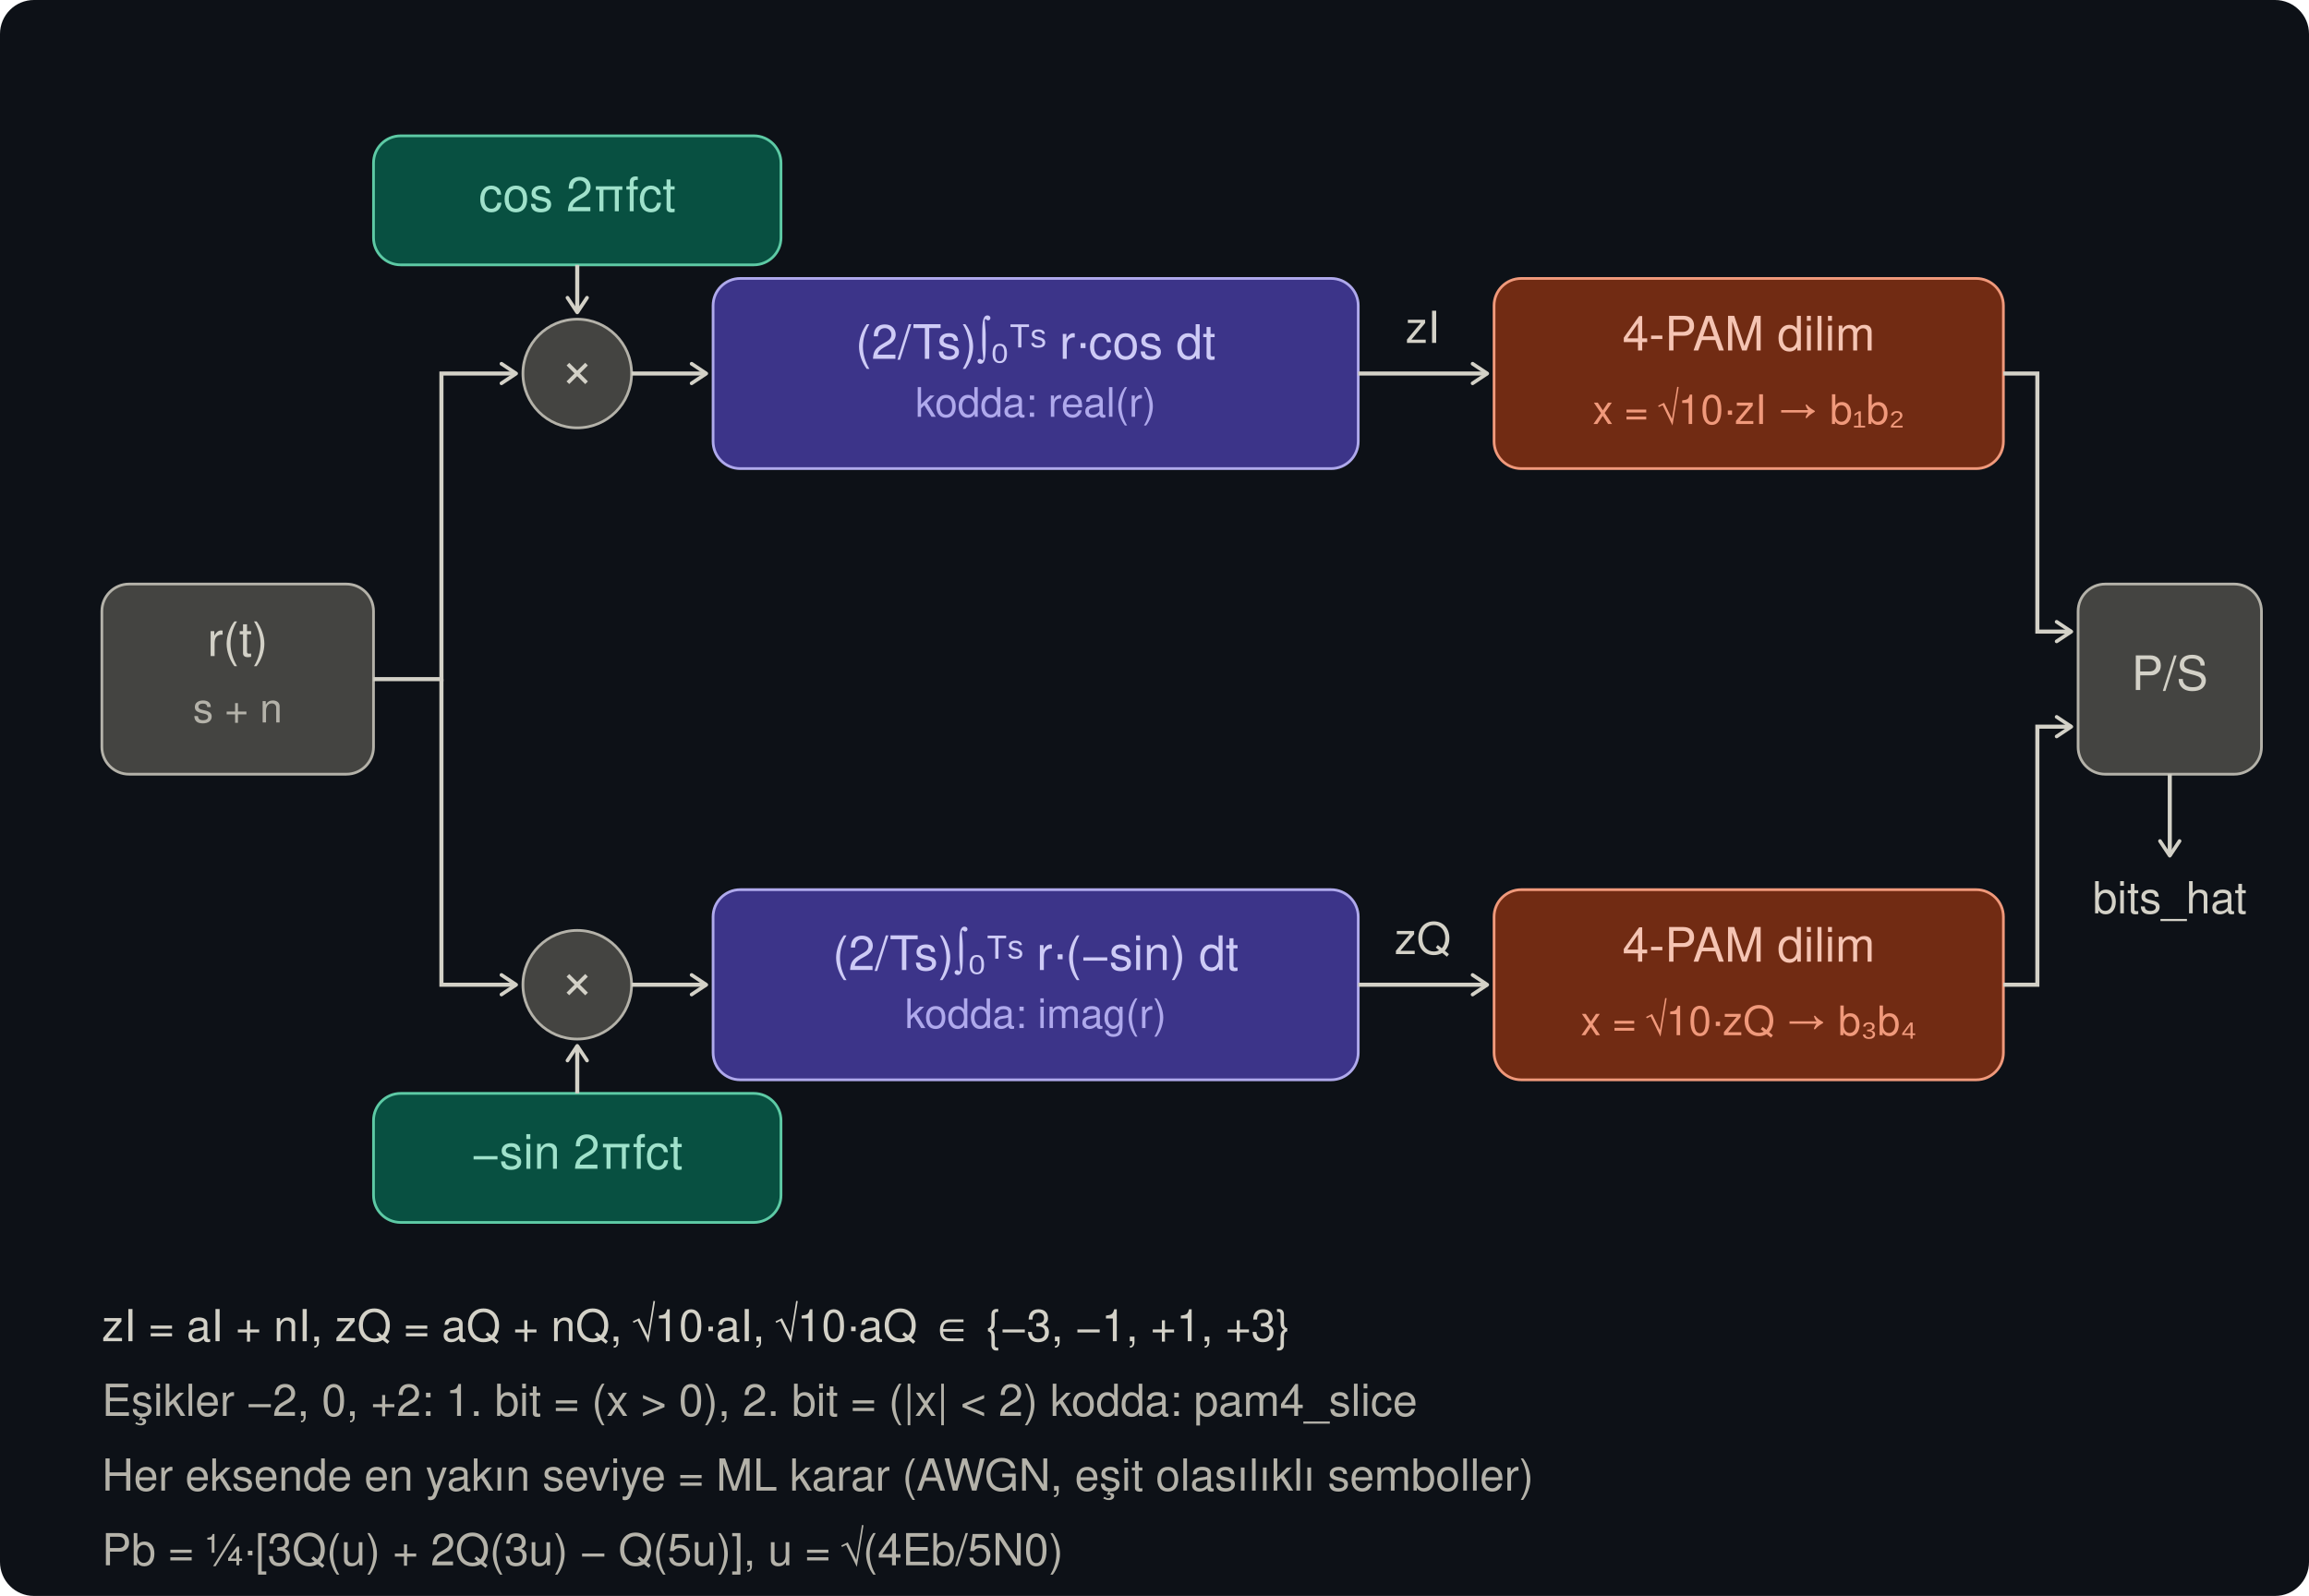
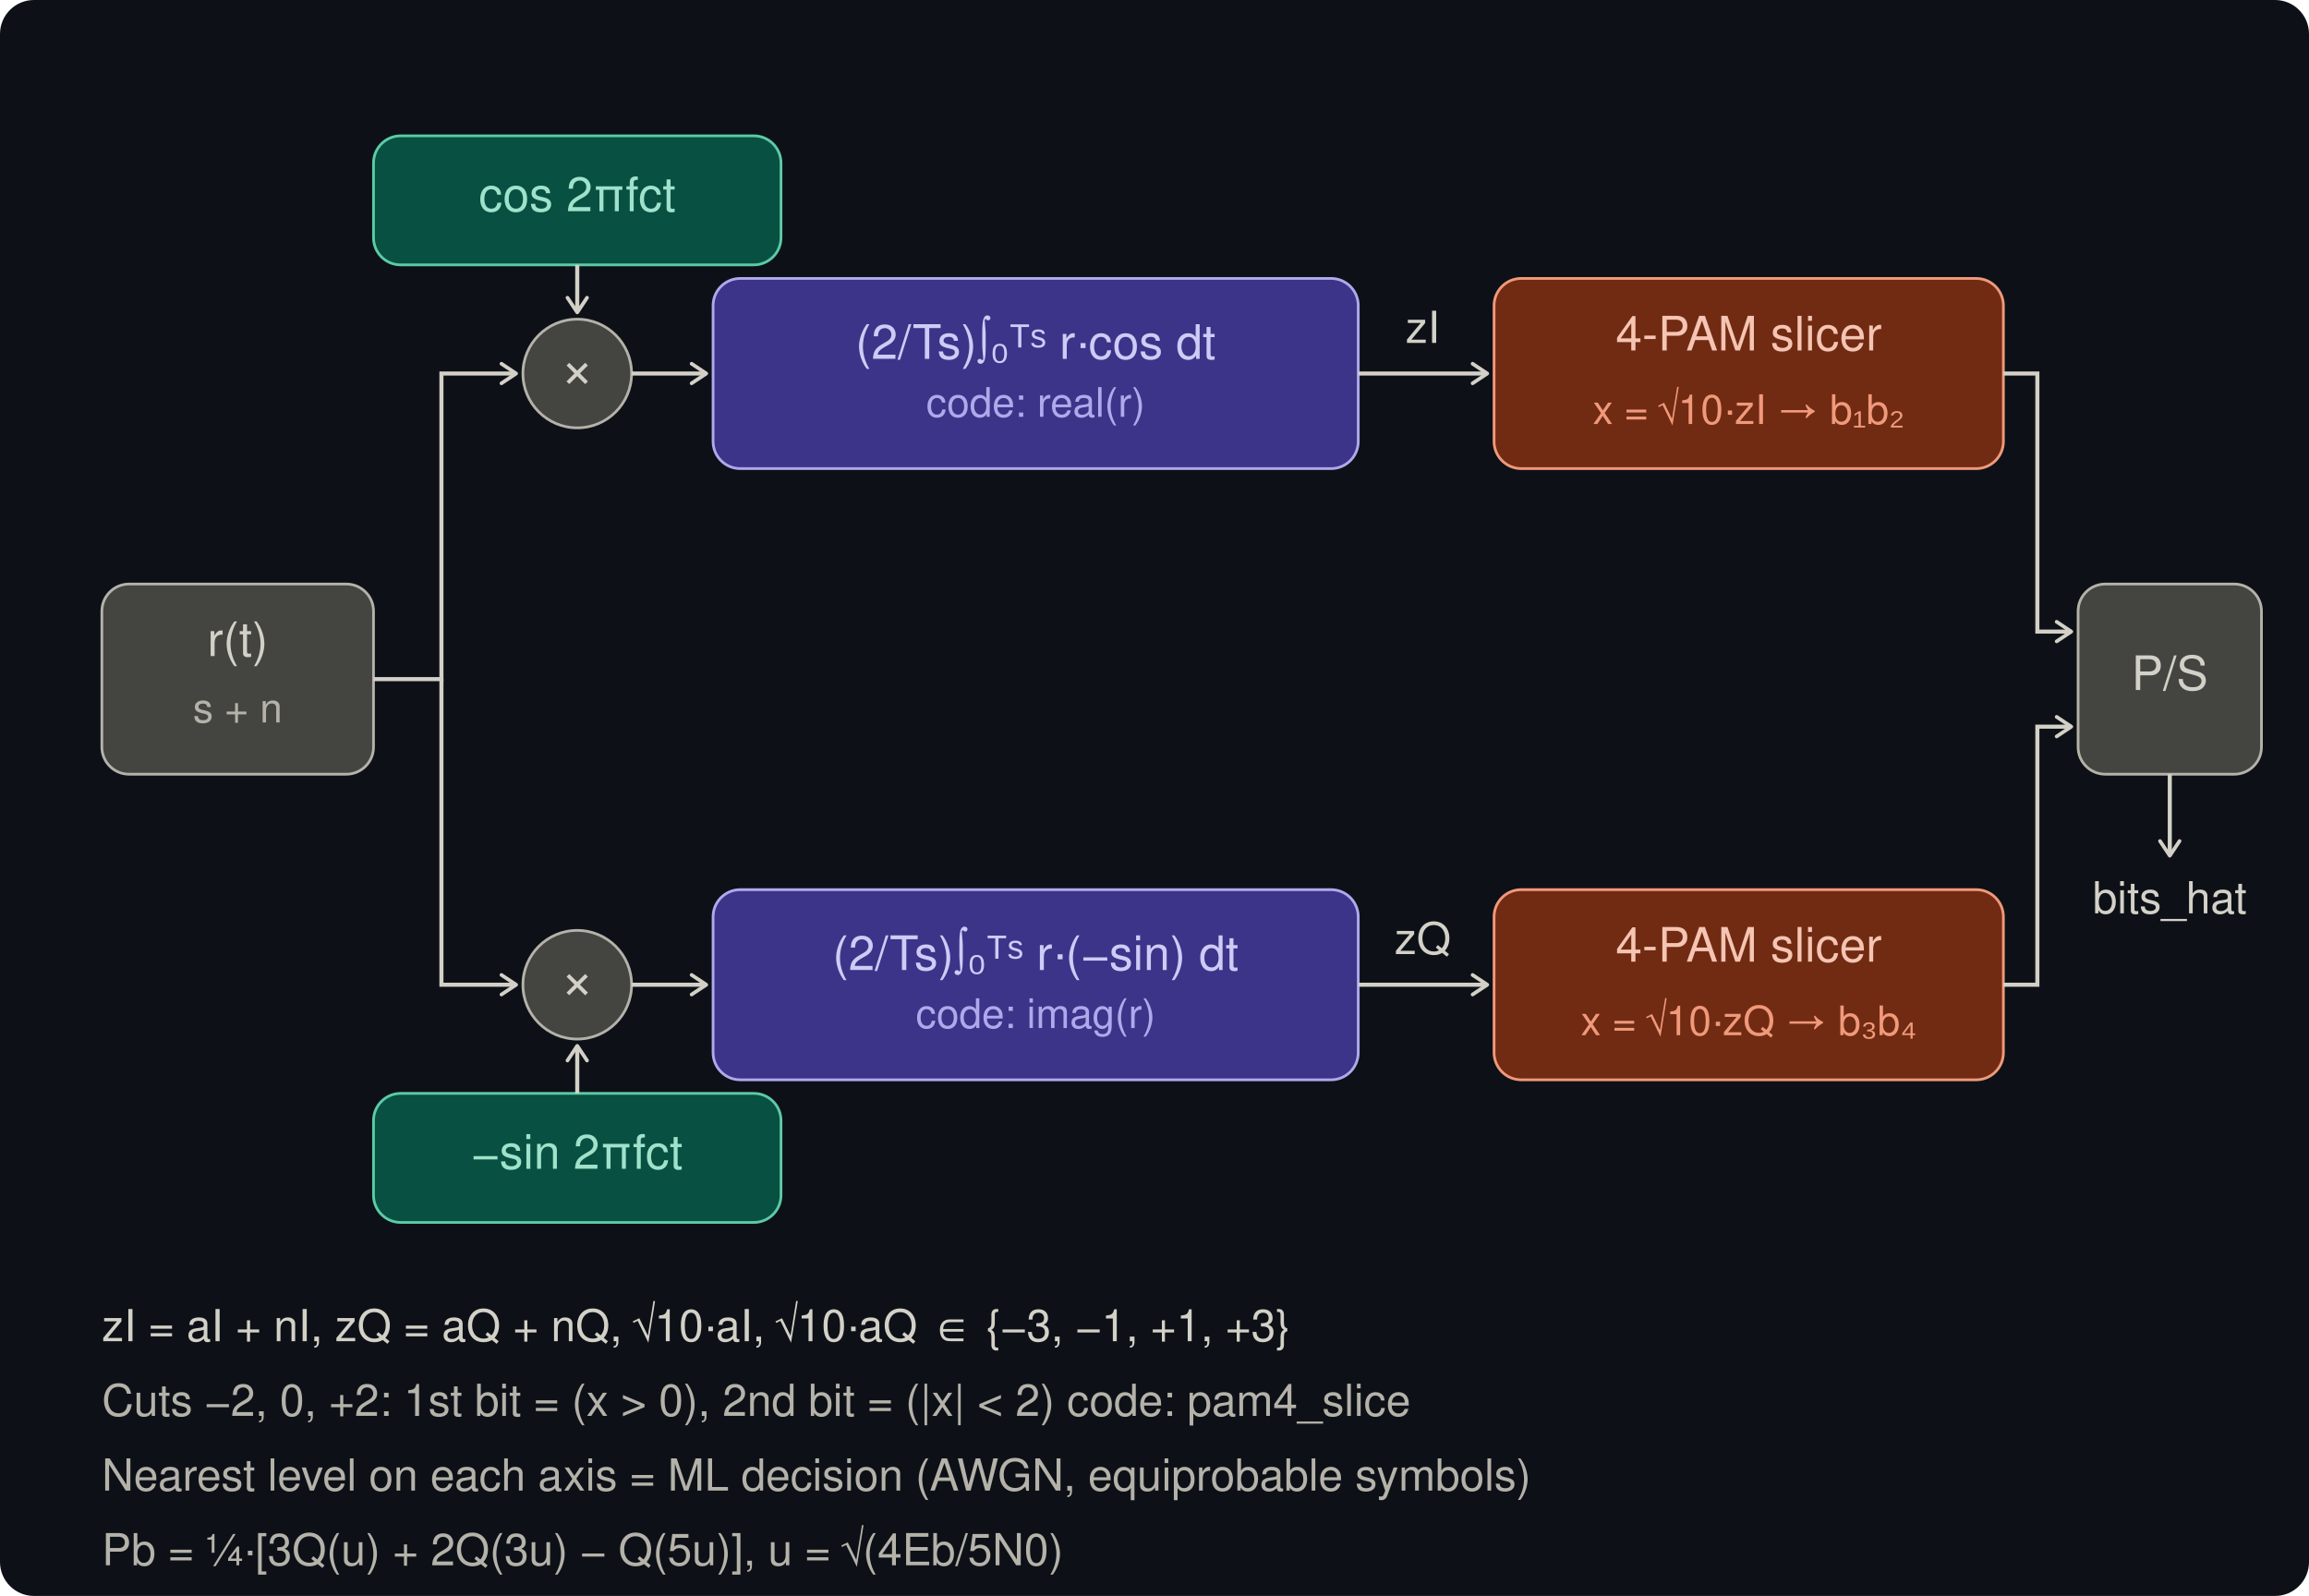
<svg xmlns="http://www.w3.org/2000/svg" width="680" height="470" viewBox="0 0 680 470" role="img" font-family="Helvetica, Arial, sans-serif">
  <defs>
    <marker id="arrow" viewBox="0 0 10 10" refX="8" refY="5" markerWidth="6" markerHeight="6" orient="auto-start-reverse">
      <path d="M2 1L8 5L2 9" fill="none" stroke="#D3D1C7" stroke-width="1.5" stroke-linecap="round" stroke-linejoin="round" />
    </marker>
  </defs>
  <rect x="0" y="0" width="680" height="470" fill="#0d1117" rx="10" />
  <rect x="30" y="172" width="80" height="56" rx="8" fill="#444441" stroke="#B4B2A9" stroke-width="0.8" />
  <text x="70.0" y="190.0" font-size="14" font-weight="500" fill="#D3D1C7" text-anchor="middle" dominant-baseline="central">r(t)</text>
  <text x="70.0" y="210.0" font-size="12" font-weight="400" fill="#B4B2A9" text-anchor="middle" dominant-baseline="central">s + n</text>
  <path d="M110 200 L130 200 L130 110 L152 110" fill="none" stroke="#D3D1C7" stroke-width="1.2" marker-end="url(#arrow)" />
  <path d="M130 200 L130 290 L152 290" fill="none" stroke="#D3D1C7" stroke-width="1.2" marker-end="url(#arrow)" />
  <rect x="110" y="40" width="120" height="38" rx="8" fill="#085041" stroke="#5DCAA5" stroke-width="0.8" />
  <text x="170.0" y="59.0" font-size="14" font-weight="500" fill="#9FE1CB" text-anchor="middle" dominant-baseline="central">cos 2πfct</text>
  <path d="M170 78 L170 92" fill="none" stroke="#D3D1C7" stroke-width="1.2" marker-end="url(#arrow)" />
  <rect x="110" y="322" width="120" height="38" rx="8" fill="#085041" stroke="#5DCAA5" stroke-width="0.8" />
  <text x="170.0" y="341.0" font-size="14" font-weight="500" fill="#9FE1CB" text-anchor="middle" dominant-baseline="central">−sin 2πfct</text>
  <path d="M170 322 L170 308" fill="none" stroke="#D3D1C7" stroke-width="1.2" marker-end="url(#arrow)" />
  <circle cx="170" cy="110" r="16" fill="#444441" stroke="#B4B2A9" stroke-width="0.8" />
  <text x="170" y="110" font-size="16" font-weight="400" fill="#D3D1C7" text-anchor="middle" dominant-baseline="central">×</text>
  <circle cx="170" cy="290" r="16" fill="#444441" stroke="#B4B2A9" stroke-width="0.8" />
  <text x="170" y="290" font-size="16" font-weight="400" fill="#D3D1C7" text-anchor="middle" dominant-baseline="central">×</text>
  <path d="M186 110 L208 110" fill="none" stroke="#D3D1C7" stroke-width="1.2" marker-end="url(#arrow)" />
  <path d="M186 290 L208 290" fill="none" stroke="#D3D1C7" stroke-width="1.2" marker-end="url(#arrow)" />
  <rect x="210" y="82" width="190" height="56" rx="8" fill="#3C3489" stroke="#AFA9EC" stroke-width="0.8" />
  <text x="305.0" y="100.0" font-size="14" font-weight="500" fill="#CECBF6" text-anchor="middle" dominant-baseline="central">(2/Ts)∫₀ᵀˢ r·cos dt</text>
-   <text x="305.0" y="120.0" font-size="12" font-weight="400" fill="#AFA9EC" text-anchor="middle" dominant-baseline="central">kodda: real(r)</text>
+   <text x="305.0" y="120.0" font-size="12" font-weight="400" fill="#AFA9EC" text-anchor="middle" dominant-baseline="central">code: real(r)</text>
  <rect x="210" y="262" width="190" height="56" rx="8" fill="#3C3489" stroke="#AFA9EC" stroke-width="0.8" />
  <text x="305.0" y="280.0" font-size="14" font-weight="500" fill="#CECBF6" text-anchor="middle" dominant-baseline="central">(2/Ts)∫₀ᵀˢ r·(−sin) dt</text>
-   <text x="305.0" y="300.0" font-size="12" font-weight="400" fill="#AFA9EC" text-anchor="middle" dominant-baseline="central">kodda: imag(r)</text>
+   <text x="305.0" y="300.0" font-size="12" font-weight="400" fill="#AFA9EC" text-anchor="middle" dominant-baseline="central">code: imag(r)</text>
  <path d="M400 110 L438 110" fill="none" stroke="#D3D1C7" stroke-width="1.2" marker-end="url(#arrow)" />
  <text x="419" y="98" font-size="13" font-weight="500" fill="#D3D1C7" text-anchor="middle" dominant-baseline="central">zI</text>
  <rect x="440" y="82" width="150" height="56" rx="8" fill="#712B13" stroke="#F0997B" stroke-width="0.8" />
-   <text x="515.0" y="100.0" font-size="14" font-weight="500" fill="#F5C4B3" text-anchor="middle" dominant-baseline="central">4-PAM dilim</text>
+   <text x="515.0" y="100.0" font-size="14" font-weight="500" fill="#F5C4B3" text-anchor="middle" dominant-baseline="central">4-PAM slicer</text>
  <text x="515.0" y="120.0" font-size="12" font-weight="400" fill="#F0997B" text-anchor="middle" dominant-baseline="central">x = √10·zI → b₁b₂</text>
  <path d="M400 290 L438 290" fill="none" stroke="#D3D1C7" stroke-width="1.2" marker-end="url(#arrow)" />
  <text x="419" y="278" font-size="13" font-weight="500" fill="#D3D1C7" text-anchor="middle" dominant-baseline="central">zQ</text>
  <rect x="440" y="262" width="150" height="56" rx="8" fill="#712B13" stroke="#F0997B" stroke-width="0.8" />
-   <text x="515.0" y="280.0" font-size="14" font-weight="500" fill="#F5C4B3" text-anchor="middle" dominant-baseline="central">4-PAM dilim</text>
+   <text x="515.0" y="280.0" font-size="14" font-weight="500" fill="#F5C4B3" text-anchor="middle" dominant-baseline="central">4-PAM slicer</text>
  <text x="515.0" y="300.0" font-size="12" font-weight="400" fill="#F0997B" text-anchor="middle" dominant-baseline="central">x = √10·zQ → b₃b₄</text>
  <path d="M590 110 L600 110 L600 186 L610 186" fill="none" stroke="#D3D1C7" stroke-width="1.2" marker-end="url(#arrow)" />
  <path d="M590 290 L600 290 L600 214 L610 214" fill="none" stroke="#D3D1C7" stroke-width="1.2" marker-end="url(#arrow)" />
  <rect x="612" y="172" width="54" height="56" rx="8" fill="#444441" stroke="#B4B2A9" stroke-width="0.8" />
  <text x="639.0" y="200.0" font-size="14" font-weight="500" fill="#D3D1C7" text-anchor="middle" dominant-baseline="central">P/S</text>
  <path d="M639 228 L639 252" fill="none" stroke="#D3D1C7" stroke-width="1.2" marker-end="url(#arrow)" />
  <text x="639" y="266" font-size="13" font-weight="500" fill="#D3D1C7" text-anchor="middle" dominant-baseline="central">bits_hat</text>
  <text x="30" y="392" font-size="13" font-weight="400" fill="#D3D1C7" text-anchor="start" dominant-baseline="central">zI = aI + nI,   zQ = aQ + nQ,   √10·aI, √10·aQ ∈ {−3, −1, +1, +3}</text>
-   <text x="30" y="414" font-size="13" font-weight="400" fill="#B4B2A9" text-anchor="start" dominant-baseline="central">Eşikler −2, 0, +2:   1. bit = (x &gt; 0),   2. bit = (|x| &lt; 2)   kodda: pam4_slice</text>
-   <text x="30" y="436" font-size="13" font-weight="400" fill="#B4B2A9" text-anchor="start" dominant-baseline="central">Her eksende en yakın seviye = ML karar (AWGN, eşit olasılıklı semboller)</text>
+   <text x="30" y="414" font-size="13" font-weight="400" fill="#B4B2A9" text-anchor="start" dominant-baseline="central">Cuts −2, 0, +2:  1st bit = (x &gt; 0),  2nd bit = (|x| &lt; 2)  code: pam4_slice</text>
+   <text x="30" y="436" font-size="13" font-weight="400" fill="#B4B2A9" text-anchor="start" dominant-baseline="central">Nearest level on each axis = ML decision (AWGN, equiprobable symbols)</text>
  <text x="30" y="458" font-size="13" font-weight="400" fill="#B4B2A9" text-anchor="start" dominant-baseline="central">Pb = ¼·[3Q(u) + 2Q(3u) − Q(5u)],   u = √(4Eb/5N0)</text>
</svg>
